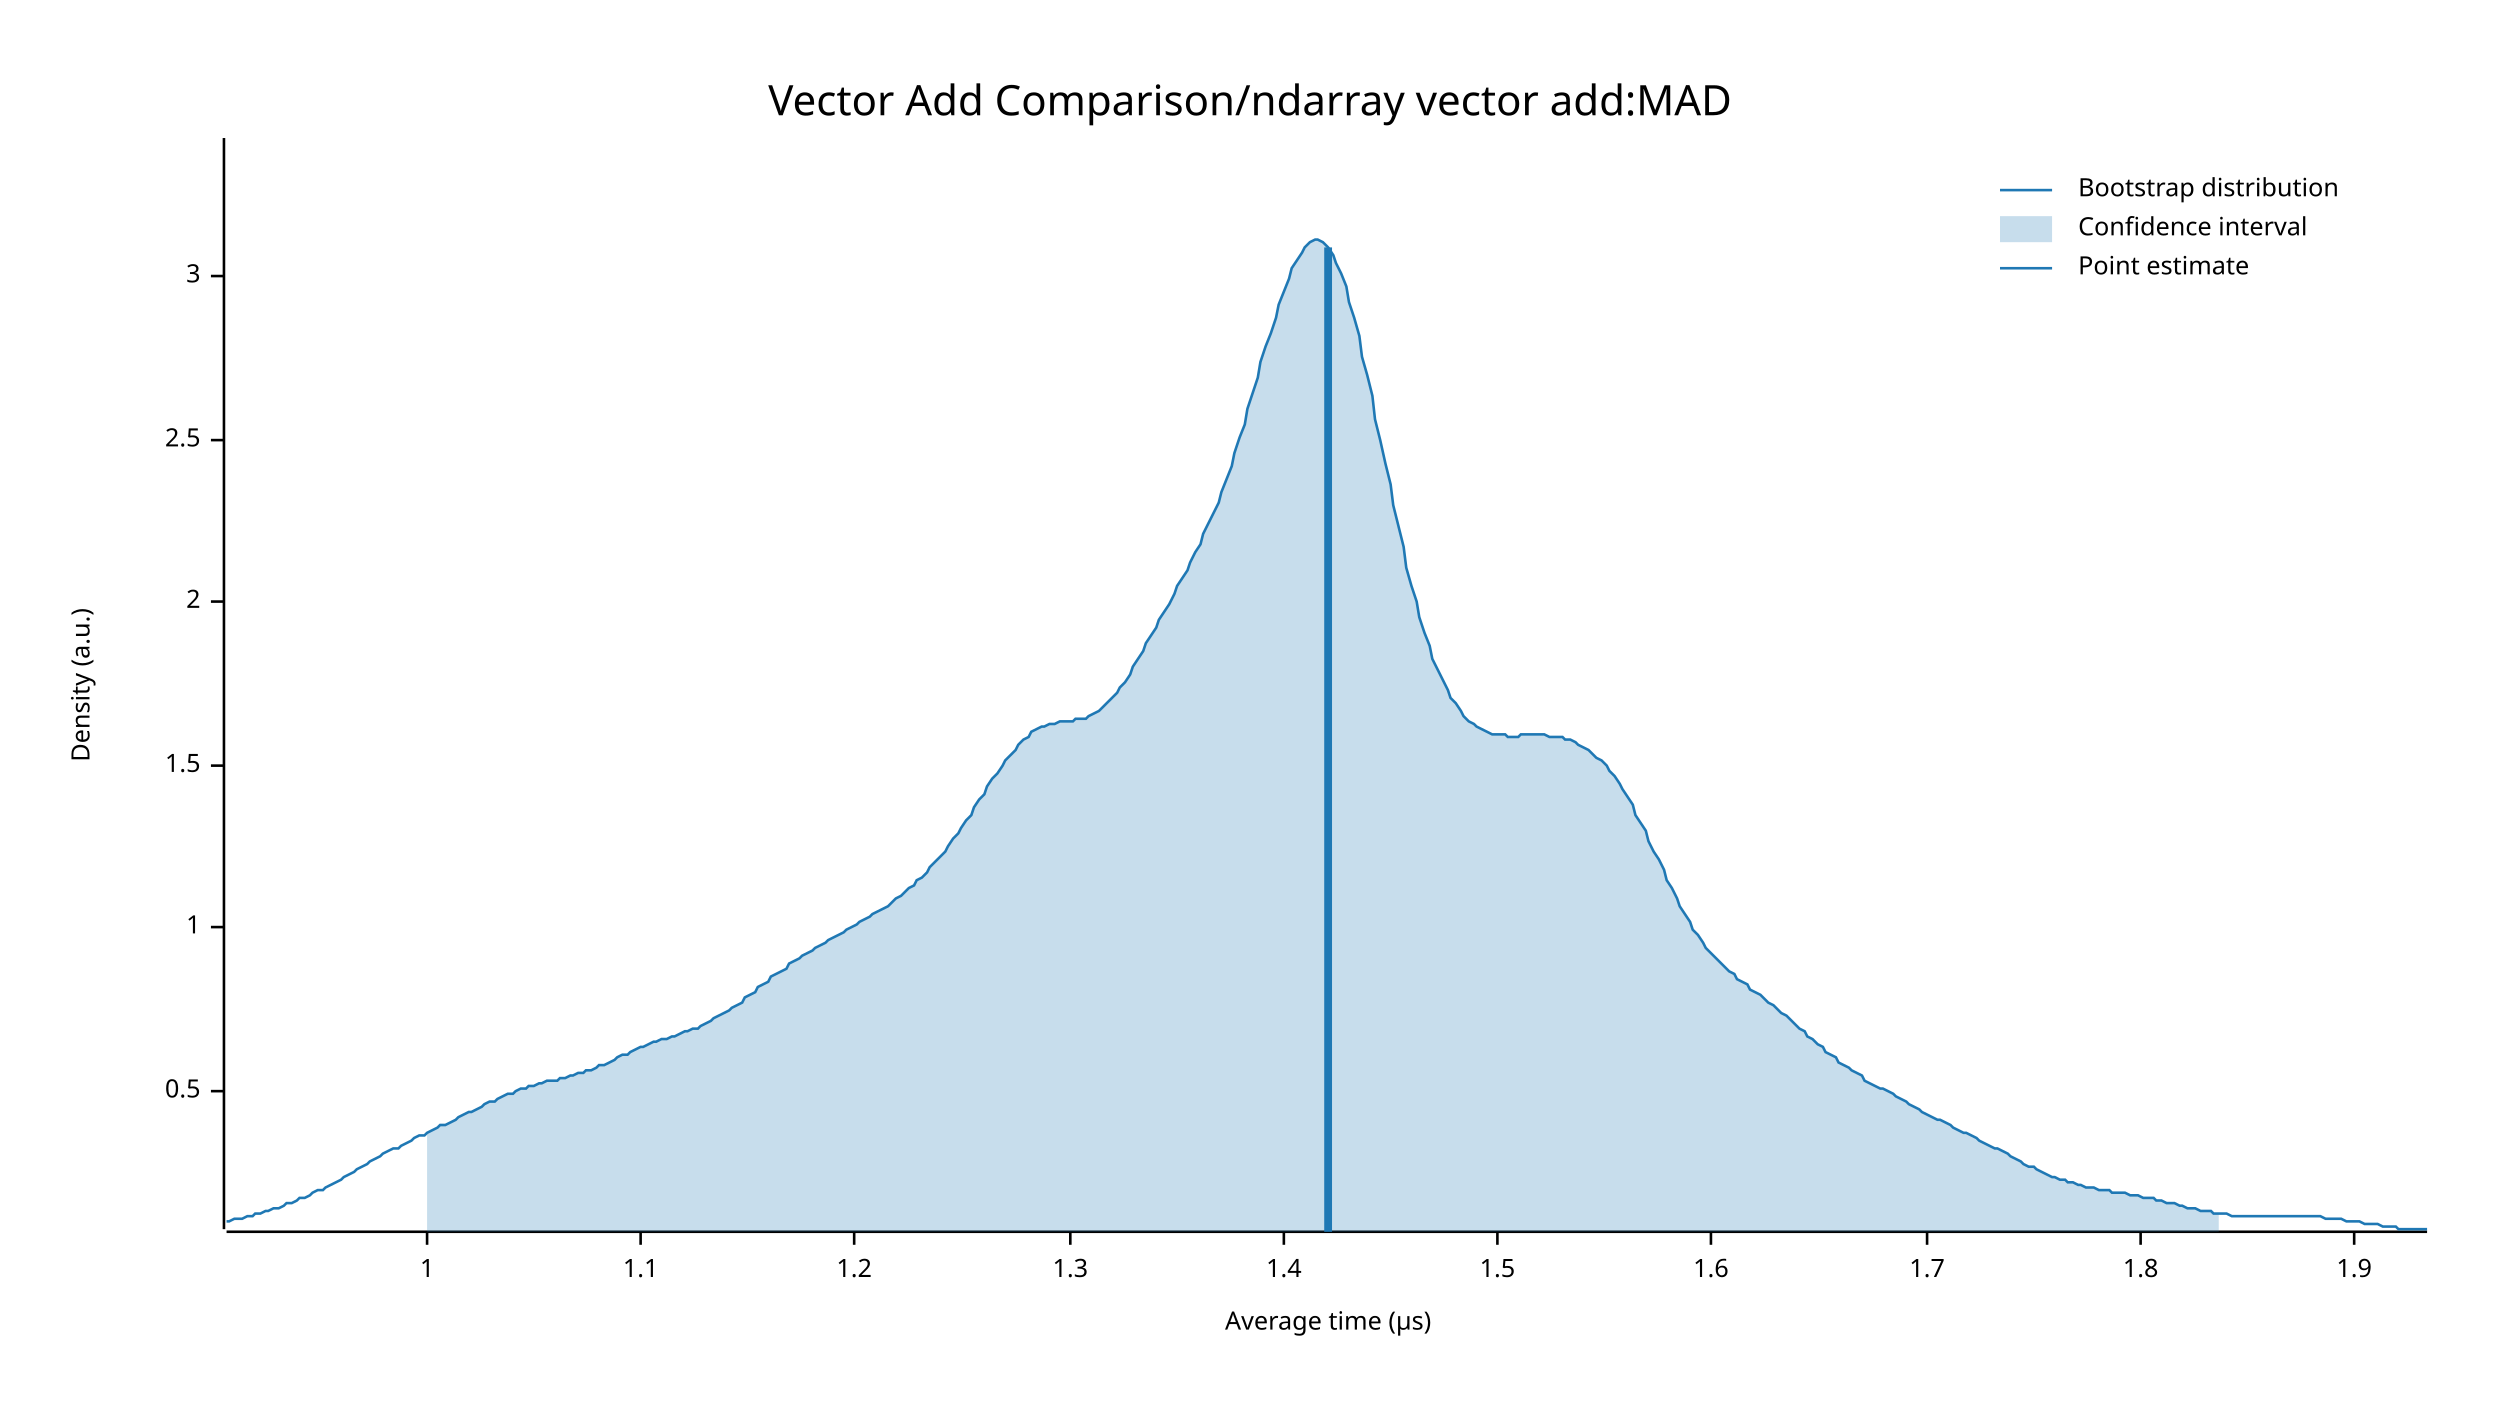
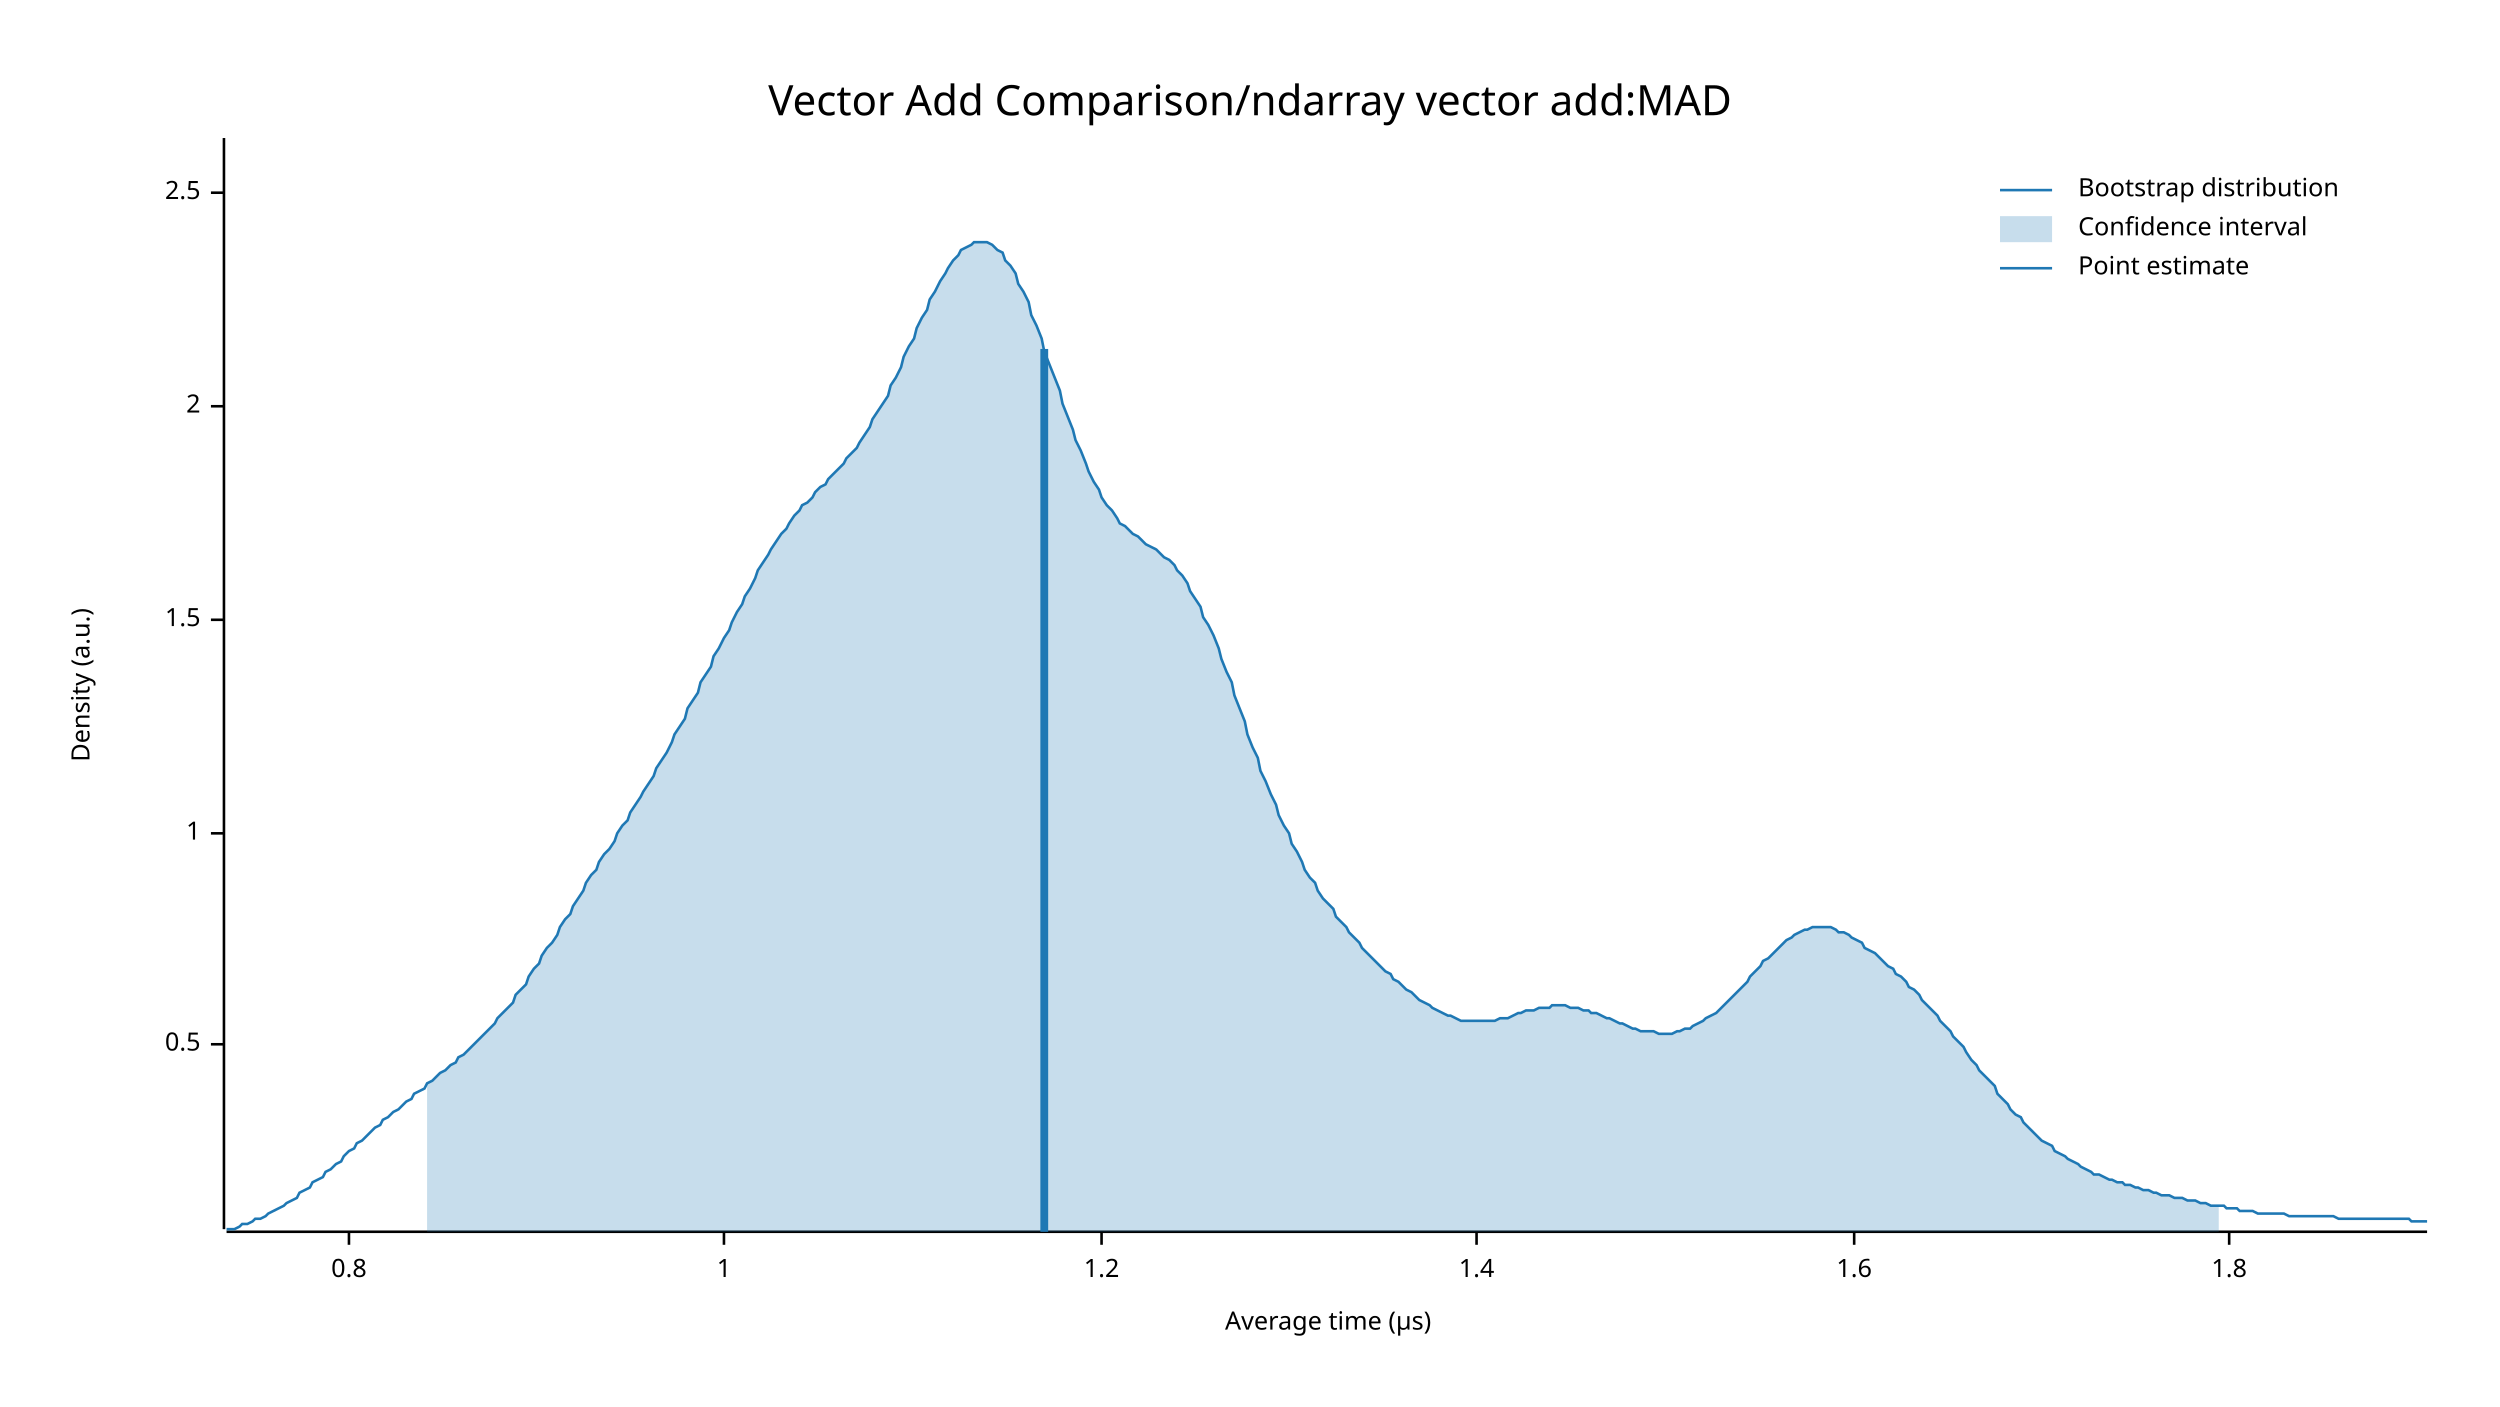
<svg xmlns="http://www.w3.org/2000/svg" width="960" height="540" viewBox="0 0 960 540">
  <text x="480" y="32" dy="0.76em" text-anchor="middle" font-family="sans-serif" font-size="16.129" opacity="1" fill="#000000">
Vector Add Comparison/ndarray vector add:MAD
</text>
  <text x="27" y="263" dy="0.76em" text-anchor="middle" font-family="sans-serif" font-size="9.677" opacity="1" fill="#000000" transform="rotate(270, 27, 263)">
Density (a.u.)
</text>
  <text x="510" y="513" dy="-0.5ex" text-anchor="middle" font-family="sans-serif" font-size="9.677" opacity="1" fill="#000000">
Average time (µs)
</text>
  <polyline fill="none" opacity="1" stroke="#000000" stroke-width="1" points="86,53 86,472 " />
-   <text x="77" y="419" dy="0.5ex" text-anchor="end" font-family="sans-serif" font-size="9.677" opacity="1" fill="#000000">
+   <text x="77" y="401" dy="0.5ex" text-anchor="end" font-family="sans-serif" font-size="9.677" opacity="1" fill="#000000">
0.5
</text>
-   <polyline fill="none" opacity="1" stroke="#000000" stroke-width="1" points="81,419 86,419 " />
-   <text x="77" y="356" dy="0.5ex" text-anchor="end" font-family="sans-serif" font-size="9.677" opacity="1" fill="#000000">
+   <polyline fill="none" opacity="1" stroke="#000000" stroke-width="1" points="81,401 86,401 " />
+   <text x="77" y="320" dy="0.5ex" text-anchor="end" font-family="sans-serif" font-size="9.677" opacity="1" fill="#000000">
1
</text>
-   <polyline fill="none" opacity="1" stroke="#000000" stroke-width="1" points="81,356 86,356 " />
-   <text x="77" y="294" dy="0.5ex" text-anchor="end" font-family="sans-serif" font-size="9.677" opacity="1" fill="#000000">
+   <polyline fill="none" opacity="1" stroke="#000000" stroke-width="1" points="81,320 86,320 " />
+   <text x="77" y="238" dy="0.5ex" text-anchor="end" font-family="sans-serif" font-size="9.677" opacity="1" fill="#000000">
1.5
</text>
-   <polyline fill="none" opacity="1" stroke="#000000" stroke-width="1" points="81,294 86,294 " />
-   <text x="77" y="231" dy="0.5ex" text-anchor="end" font-family="sans-serif" font-size="9.677" opacity="1" fill="#000000">
+   <polyline fill="none" opacity="1" stroke="#000000" stroke-width="1" points="81,238 86,238 " />
+   <text x="77" y="156" dy="0.5ex" text-anchor="end" font-family="sans-serif" font-size="9.677" opacity="1" fill="#000000">
2
</text>
-   <polyline fill="none" opacity="1" stroke="#000000" stroke-width="1" points="81,231 86,231 " />
-   <text x="77" y="169" dy="0.5ex" text-anchor="end" font-family="sans-serif" font-size="9.677" opacity="1" fill="#000000">
+   <polyline fill="none" opacity="1" stroke="#000000" stroke-width="1" points="81,156 86,156 " />
+   <text x="77" y="74" dy="0.5ex" text-anchor="end" font-family="sans-serif" font-size="9.677" opacity="1" fill="#000000">
2.5
</text>
-   <polyline fill="none" opacity="1" stroke="#000000" stroke-width="1" points="81,169 86,169 " />
-   <text x="77" y="106" dy="0.5ex" text-anchor="end" font-family="sans-serif" font-size="9.677" opacity="1" fill="#000000">
- 3
+   <polyline fill="none" opacity="1" stroke="#000000" stroke-width="1" points="81,74 86,74 " />
+   <polyline fill="none" opacity="1" stroke="#000000" stroke-width="1" points="87,473 932,473 " />
+   <text x="134" y="483" dy="0.76em" text-anchor="middle" font-family="sans-serif" font-size="9.677" opacity="1" fill="#000000">
+ 0.8
</text>
-   <polyline fill="none" opacity="1" stroke="#000000" stroke-width="1" points="81,106 86,106 " />
-   <polyline fill="none" opacity="1" stroke="#000000" stroke-width="1" points="87,473 932,473 " />
-   <text x="164" y="483" dy="0.76em" text-anchor="middle" font-family="sans-serif" font-size="9.677" opacity="1" fill="#000000">
+   <polyline fill="none" opacity="1" stroke="#000000" stroke-width="1" points="134,473 134,478 " />
+   <text x="278" y="483" dy="0.76em" text-anchor="middle" font-family="sans-serif" font-size="9.677" opacity="1" fill="#000000">
1
</text>
-   <polyline fill="none" opacity="1" stroke="#000000" stroke-width="1" points="164,473 164,478 " />
-   <text x="246" y="483" dy="0.76em" text-anchor="middle" font-family="sans-serif" font-size="9.677" opacity="1" fill="#000000">
- 1.1
- </text>
-   <polyline fill="none" opacity="1" stroke="#000000" stroke-width="1" points="246,473 246,478 " />
-   <text x="328" y="483" dy="0.76em" text-anchor="middle" font-family="sans-serif" font-size="9.677" opacity="1" fill="#000000">
+   <polyline fill="none" opacity="1" stroke="#000000" stroke-width="1" points="278,473 278,478 " />
+   <text x="423" y="483" dy="0.76em" text-anchor="middle" font-family="sans-serif" font-size="9.677" opacity="1" fill="#000000">
1.2
</text>
-   <polyline fill="none" opacity="1" stroke="#000000" stroke-width="1" points="328,473 328,478 " />
-   <text x="411" y="483" dy="0.76em" text-anchor="middle" font-family="sans-serif" font-size="9.677" opacity="1" fill="#000000">
- 1.3
- </text>
-   <polyline fill="none" opacity="1" stroke="#000000" stroke-width="1" points="411,473 411,478 " />
-   <text x="493" y="483" dy="0.76em" text-anchor="middle" font-family="sans-serif" font-size="9.677" opacity="1" fill="#000000">
+   <polyline fill="none" opacity="1" stroke="#000000" stroke-width="1" points="423,473 423,478 " />
+   <text x="567" y="483" dy="0.76em" text-anchor="middle" font-family="sans-serif" font-size="9.677" opacity="1" fill="#000000">
1.4
</text>
-   <polyline fill="none" opacity="1" stroke="#000000" stroke-width="1" points="493,473 493,478 " />
-   <text x="575" y="483" dy="0.76em" text-anchor="middle" font-family="sans-serif" font-size="9.677" opacity="1" fill="#000000">
- 1.5
- </text>
-   <polyline fill="none" opacity="1" stroke="#000000" stroke-width="1" points="575,473 575,478 " />
-   <text x="657" y="483" dy="0.76em" text-anchor="middle" font-family="sans-serif" font-size="9.677" opacity="1" fill="#000000">
+   <polyline fill="none" opacity="1" stroke="#000000" stroke-width="1" points="567,473 567,478 " />
+   <text x="712" y="483" dy="0.76em" text-anchor="middle" font-family="sans-serif" font-size="9.677" opacity="1" fill="#000000">
1.6
</text>
-   <polyline fill="none" opacity="1" stroke="#000000" stroke-width="1" points="657,473 657,478 " />
-   <text x="740" y="483" dy="0.76em" text-anchor="middle" font-family="sans-serif" font-size="9.677" opacity="1" fill="#000000">
- 1.7
- </text>
-   <polyline fill="none" opacity="1" stroke="#000000" stroke-width="1" points="740,473 740,478 " />
-   <text x="822" y="483" dy="0.76em" text-anchor="middle" font-family="sans-serif" font-size="9.677" opacity="1" fill="#000000">
+   <polyline fill="none" opacity="1" stroke="#000000" stroke-width="1" points="712,473 712,478 " />
+   <text x="856" y="483" dy="0.76em" text-anchor="middle" font-family="sans-serif" font-size="9.677" opacity="1" fill="#000000">
1.8
</text>
-   <polyline fill="none" opacity="1" stroke="#000000" stroke-width="1" points="822,473 822,478 " />
-   <text x="904" y="483" dy="0.76em" text-anchor="middle" font-family="sans-serif" font-size="9.677" opacity="1" fill="#000000">
- 1.9
- </text>
-   <polyline fill="none" opacity="1" stroke="#000000" stroke-width="1" points="904,473 904,478 " />
-   <polyline fill="none" opacity="1" stroke="#1F78B4" stroke-width="1" points="87,469 88,469 90,468 92,468 93,468 95,467 97,467 98,466 100,466 102,465 103,465 105,464 107,464 109,463 110,462 112,462 114,461 115,460 117,460 119,459 120,458 122,457 124,457 125,456 127,455 129,454 131,453 132,452 134,451 136,450 137,449 139,448 141,447 142,446 144,445 146,444 147,443 149,442 151,441 153,441 154,440 156,439 158,438 159,437 161,436 163,436 164,435 166,434 168,433 169,432 171,432 173,431 175,430 176,429 178,428 180,427 181,427 183,426 185,425 186,424 188,423 190,423 191,422 193,421 195,420 197,420 198,419 200,418 202,418 203,417 205,417 207,416 208,416 210,415 212,415 214,415 215,414 217,414 219,413 220,413 222,412 224,412 225,411 227,411 229,410 230,409 232,409 234,408 236,407 237,406 239,405 241,405 242,404 244,403 246,402 247,402 249,401 251,400 252,400 254,399 256,399 258,398 259,398 261,397 263,396 264,396 266,395 268,395 269,394 271,393 273,392 274,391 276,390 278,389 280,388 281,387 283,386 285,385 286,383 288,382 290,381 291,379 293,378 295,377 296,375 298,374 300,373 302,372 303,370 305,369 307,368 308,367 310,366 312,365 313,364 315,363 317,362 318,361 320,360 322,359 324,358 325,357 327,356 329,355 330,354 332,353 334,352 335,351 337,350 339,349 341,348 342,347 344,345 346,344 347,343 349,341 351,340 352,338 354,337 356,335 357,333 359,331 361,329 363,327 364,325 366,322 368,320 369,318 371,315 373,313 374,310 376,307 378,305 379,302 381,299 383,297 385,294 386,292 388,290 390,288 391,286 393,284 395,283 396,281 398,280 400,279 401,279 403,278 405,278 407,277 408,277 410,277 412,277 413,276 415,276 417,276 418,275 420,274 422,273 423,272 425,270 427,268 429,266 430,264 432,262 434,259 435,256 437,253 439,250 440,247 442,244 444,241 445,238 447,235 449,232 451,228 452,225 454,222 456,219 457,216 459,212 461,209 462,205 464,201 466,197 468,193 469,189 471,184 473,179 474,174 476,168 478,163 479,157 481,151 483,145 484,139 486,133 488,128 490,122 491,117 493,112 495,107 496,103 498,100 500,97 501,95 503,93 505,92 506,92 508,93 510,95 512,98 513,101 515,105 517,110 518,116 520,122 522,129 523,137 525,144 527,152 528,161 530,169 532,178 534,186 535,194 537,202 539,210 540,218 542,225 544,231 545,237 547,243 549,248 550,253 552,257 554,261 556,265 557,268 559,270 561,273 562,275 564,277 566,278 567,279 569,280 571,281 573,282 574,282 576,282 578,282 579,283 581,283 583,283 584,282 586,282 588,282 589,282 591,282 593,282 595,283 596,283 598,283 600,283 601,284 603,284 605,285 606,286 608,287 610,288 611,289 613,291 615,292 617,294 618,296 620,298 622,301 623,303 625,306 627,309 628,313 630,316 632,319 633,323 635,327 637,330 639,334 640,338 642,341 644,345 645,348 647,351 649,354 650,357 652,359 654,362 655,364 657,366 659,368 661,370 662,371 664,373 666,374 667,376 669,377 671,378 672,380 674,381 676,382 677,383 679,385 681,386 683,388 684,389 686,390 688,392 689,393 691,395 693,396 694,398 696,399 698,401 700,402 701,404 703,405 705,406 706,408 708,409 710,410 711,411 713,412 715,413 716,415 718,416 720,417 722,418 723,418 725,419 727,420 728,421 730,422 732,423 733,424 735,425 737,426 738,427 740,428 742,429 744,430 745,430 747,431 749,432 750,433 752,434 754,435 755,435 757,436 759,437 760,438 762,439 764,440 766,441 767,441 769,442 771,443 772,444 774,445 776,446 777,447 779,448 781,448 782,449 784,450 786,451 788,452 789,452 791,453 793,453 794,454 796,454 798,455 799,455 801,456 803,456 804,456 806,457 808,457 810,457 811,458 813,458 815,458 816,458 818,459 820,459 821,459 823,460 825,460 827,460 828,461 830,461 832,462 833,462 835,462 837,463 838,463 840,464 842,464 843,464 845,465 847,465 849,465 850,466 852,466 854,466 855,466 857,467 859,467 860,467 862,467 864,467 865,467 867,467 869,467 871,467 872,467 874,467 876,467 877,467 879,467 881,467 882,467 884,467 886,467 887,467 889,467 891,467 893,468 894,468 896,468 898,468 899,468 901,469 903,469 904,469 906,469 908,470 909,470 911,470 913,470 915,471 916,471 918,471 920,471 921,472 923,472 925,472 926,472 928,472 930,472 932,472 " />
-   <polygon opacity="0.25" fill="#1F78B4" points="164,435 166,434 168,433 169,432 171,432 173,431 175,430 176,429 178,428 180,427 181,427 183,426 185,425 186,424 188,423 190,423 191,422 193,421 195,420 197,420 198,419 200,418 202,418 203,417 205,417 207,416 208,416 210,415 212,415 214,415 215,414 217,414 219,413 220,413 222,412 224,412 225,411 227,411 229,410 230,409 232,409 234,408 236,407 237,406 239,405 241,405 242,404 244,403 246,402 247,402 249,401 251,400 252,400 254,399 256,399 258,398 259,398 261,397 263,396 264,396 266,395 268,395 269,394 271,393 273,392 274,391 276,390 278,389 280,388 281,387 283,386 285,385 286,383 288,382 290,381 291,379 293,378 295,377 296,375 298,374 300,373 302,372 303,370 305,369 307,368 308,367 310,366 312,365 313,364 315,363 317,362 318,361 320,360 322,359 324,358 325,357 327,356 329,355 330,354 332,353 334,352 335,351 337,350 339,349 341,348 342,347 344,345 346,344 347,343 349,341 351,340 352,338 354,337 356,335 357,333 359,331 361,329 363,327 364,325 366,322 368,320 369,318 371,315 373,313 374,310 376,307 378,305 379,302 381,299 383,297 385,294 386,292 388,290 390,288 391,286 393,284 395,283 396,281 398,280 400,279 401,279 403,278 405,278 407,277 408,277 410,277 412,277 413,276 415,276 417,276 418,275 420,274 422,273 423,272 425,270 427,268 429,266 430,264 432,262 434,259 435,256 437,253 439,250 440,247 442,244 444,241 445,238 447,235 449,232 451,228 452,225 454,222 456,219 457,216 459,212 461,209 462,205 464,201 466,197 468,193 469,189 471,184 473,179 474,174 476,168 478,163 479,157 481,151 483,145 484,139 486,133 488,128 490,122 491,117 493,112 495,107 496,103 498,100 500,97 501,95 503,93 505,92 506,92 508,93 510,95 512,98 513,101 515,105 517,110 518,116 520,122 522,129 523,137 525,144 527,152 528,161 530,169 532,178 534,186 535,194 537,202 539,210 540,218 542,225 544,231 545,237 547,243 549,248 550,253 552,257 554,261 556,265 557,268 559,270 561,273 562,275 564,277 566,278 567,279 569,280 571,281 573,282 574,282 576,282 578,282 579,283 581,283 583,283 584,282 586,282 588,282 589,282 591,282 593,282 595,283 596,283 598,283 600,283 601,284 603,284 605,285 606,286 608,287 610,288 611,289 613,291 615,292 617,294 618,296 620,298 622,301 623,303 625,306 627,309 628,313 630,316 632,319 633,323 635,327 637,330 639,334 640,338 642,341 644,345 645,348 647,351 649,354 650,357 652,359 654,362 655,364 657,366 659,368 661,370 662,371 664,373 666,374 667,376 669,377 671,378 672,380 674,381 676,382 677,383 679,385 681,386 683,388 684,389 686,390 688,392 689,393 691,395 693,396 694,398 696,399 698,401 700,402 701,404 703,405 705,406 706,408 708,409 710,410 711,411 713,412 715,413 716,415 718,416 720,417 722,418 723,418 725,419 727,420 728,421 730,422 732,423 733,424 735,425 737,426 738,427 740,428 742,429 744,430 745,430 747,431 749,432 750,433 752,434 754,435 755,435 757,436 759,437 760,438 762,439 764,440 766,441 767,441 769,442 771,443 772,444 774,445 776,446 777,447 779,448 781,448 782,449 784,450 786,451 788,452 789,452 791,453 793,453 794,454 796,454 798,455 799,455 801,456 803,456 804,456 806,457 808,457 810,457 811,458 813,458 815,458 816,458 818,459 820,459 821,459 823,460 825,460 827,460 828,461 830,461 832,462 833,462 835,462 837,463 838,463 840,464 842,464 843,464 845,465 847,465 849,465 850,466 852,466 852,473 164,473 " />
-   <polyline fill="none" opacity="1" stroke="#1F78B4" stroke-width="3" points="510,473 510,95 " />
+   <polyline fill="none" opacity="1" stroke="#000000" stroke-width="1" points="856,473 856,478 " />
+   <polyline fill="none" opacity="1" stroke="#1F78B4" stroke-width="1" points="87,472 88,472 90,472 92,471 93,470 95,470 97,469 98,468 100,468 102,467 103,466 105,465 107,464 109,463 110,462 112,461 114,460 115,458 117,457 119,456 120,454 122,453 124,452 125,450 127,449 129,447 131,446 132,444 134,442 136,441 137,439 139,438 141,436 142,435 144,433 146,432 147,430 149,429 151,427 153,426 154,425 156,423 158,422 159,420 161,419 163,418 164,416 166,415 168,413 169,412 171,411 173,409 175,408 176,406 178,405 180,403 181,402 183,400 185,398 186,397 188,395 190,393 191,391 193,389 195,387 197,385 198,382 200,380 202,378 203,375 205,372 207,370 208,367 210,364 212,362 214,359 215,356 217,353 219,351 220,348 222,345 224,342 225,339 227,336 229,334 230,331 232,328 234,326 236,323 237,320 239,317 241,315 242,312 244,309 246,306 247,304 249,301 251,298 252,295 254,292 256,289 258,285 259,282 261,279 263,276 264,272 266,269 268,266 269,262 271,259 273,256 274,252 276,249 278,245 280,242 281,239 283,235 285,232 286,229 288,226 290,222 291,219 293,216 295,213 296,211 298,208 300,205 302,203 303,201 305,198 307,196 308,194 310,193 312,191 313,189 315,187 317,186 318,184 320,182 322,180 324,178 325,176 327,174 329,172 330,170 332,167 334,164 335,161 337,158 339,155 341,152 342,148 344,145 346,141 347,137 349,133 351,130 352,126 354,122 356,119 357,115 359,112 361,108 363,105 364,103 366,100 368,98 369,96 371,95 373,94 374,93 376,93 378,93 379,93 381,94 383,96 385,97 386,100 388,102 390,105 391,109 393,112 395,116 396,121 398,125 400,130 401,135 403,140 405,145 407,150 408,155 410,160 412,165 413,169 415,173 417,178 418,181 420,185 422,188 423,191 425,194 427,196 429,199 430,201 432,202 434,204 435,205 437,206 439,208 440,209 442,210 444,211 445,212 447,214 449,215 451,217 452,219 454,221 456,224 457,227 459,230 461,233 462,237 464,240 466,244 468,249 469,253 471,258 473,262 474,267 476,272 478,277 479,282 481,287 483,291 484,296 486,300 488,305 490,309 491,313 493,317 495,320 496,324 498,327 500,331 501,334 503,337 505,339 506,342 508,345 510,347 512,349 513,352 515,354 517,356 518,358 520,360 522,362 523,364 525,366 527,368 528,369 530,371 532,373 534,374 535,376 537,377 539,379 540,380 542,381 544,383 545,384 547,385 549,386 550,387 552,388 554,389 556,390 557,390 559,391 561,392 562,392 564,392 566,392 567,392 569,392 571,392 573,392 574,392 576,391 578,391 579,391 581,390 583,389 584,389 586,388 588,388 589,388 591,387 593,387 595,387 596,386 598,386 600,386 601,386 603,387 605,387 606,387 608,388 610,388 611,389 613,389 615,390 617,391 618,391 620,392 622,393 623,393 625,394 627,395 628,395 630,396 632,396 633,396 635,396 637,397 639,397 640,397 642,397 644,396 645,396 647,395 649,395 650,394 652,393 654,392 655,391 657,390 659,389 661,387 662,386 664,384 666,382 667,381 669,379 671,377 672,375 674,373 676,371 677,369 679,368 681,366 683,364 684,363 686,361 688,360 689,359 691,358 693,357 694,357 696,356 698,356 700,356 701,356 703,356 705,357 706,358 708,358 710,359 711,360 713,361 715,362 716,364 718,365 720,366 722,368 723,369 725,371 727,372 728,374 730,375 732,377 733,379 735,380 737,382 738,384 740,386 742,388 744,390 745,392 747,394 749,396 750,398 752,400 754,402 755,404 757,407 759,409 760,411 762,413 764,415 766,417 767,420 769,422 771,424 772,426 774,428 776,429 777,431 779,433 781,435 782,436 784,438 786,439 788,440 789,442 791,443 793,444 794,445 796,446 798,447 799,448 801,449 803,450 804,451 806,451 808,452 810,453 811,453 813,454 815,454 816,455 818,455 820,456 821,456 823,457 825,457 827,458 828,458 830,459 832,459 833,459 835,460 837,460 838,460 840,461 842,461 843,461 845,462 847,462 849,463 850,463 852,463 854,463 855,464 857,464 859,464 860,465 862,465 864,465 865,465 867,466 869,466 871,466 872,466 874,466 876,466 877,466 879,467 881,467 882,467 884,467 886,467 887,467 889,467 891,467 893,467 894,467 896,467 898,468 899,468 901,468 903,468 904,468 906,468 908,468 909,468 911,468 913,468 915,468 916,468 918,468 920,468 921,468 923,468 925,468 926,469 928,469 930,469 932,469 " />
+   <polygon opacity="0.25" fill="#1F78B4" points="164,416 166,415 168,413 169,412 171,411 173,409 175,408 176,406 178,405 180,403 181,402 183,400 185,398 186,397 188,395 190,393 191,391 193,389 195,387 197,385 198,382 200,380 202,378 203,375 205,372 207,370 208,367 210,364 212,362 214,359 215,356 217,353 219,351 220,348 222,345 224,342 225,339 227,336 229,334 230,331 232,328 234,326 236,323 237,320 239,317 241,315 242,312 244,309 246,306 247,304 249,301 251,298 252,295 254,292 256,289 258,285 259,282 261,279 263,276 264,272 266,269 268,266 269,262 271,259 273,256 274,252 276,249 278,245 280,242 281,239 283,235 285,232 286,229 288,226 290,222 291,219 293,216 295,213 296,211 298,208 300,205 302,203 303,201 305,198 307,196 308,194 310,193 312,191 313,189 315,187 317,186 318,184 320,182 322,180 324,178 325,176 327,174 329,172 330,170 332,167 334,164 335,161 337,158 339,155 341,152 342,148 344,145 346,141 347,137 349,133 351,130 352,126 354,122 356,119 357,115 359,112 361,108 363,105 364,103 366,100 368,98 369,96 371,95 373,94 374,93 376,93 378,93 379,93 381,94 383,96 385,97 386,100 388,102 390,105 391,109 393,112 395,116 396,121 398,125 400,130 401,135 403,140 405,145 407,150 408,155 410,160 412,165 413,169 415,173 417,178 418,181 420,185 422,188 423,191 425,194 427,196 429,199 430,201 432,202 434,204 435,205 437,206 439,208 440,209 442,210 444,211 445,212 447,214 449,215 451,217 452,219 454,221 456,224 457,227 459,230 461,233 462,237 464,240 466,244 468,249 469,253 471,258 473,262 474,267 476,272 478,277 479,282 481,287 483,291 484,296 486,300 488,305 490,309 491,313 493,317 495,320 496,324 498,327 500,331 501,334 503,337 505,339 506,342 508,345 510,347 512,349 513,352 515,354 517,356 518,358 520,360 522,362 523,364 525,366 527,368 528,369 530,371 532,373 534,374 535,376 537,377 539,379 540,380 542,381 544,383 545,384 547,385 549,386 550,387 552,388 554,389 556,390 557,390 559,391 561,392 562,392 564,392 566,392 567,392 569,392 571,392 573,392 574,392 576,391 578,391 579,391 581,390 583,389 584,389 586,388 588,388 589,388 591,387 593,387 595,387 596,386 598,386 600,386 601,386 603,387 605,387 606,387 608,388 610,388 611,389 613,389 615,390 617,391 618,391 620,392 622,393 623,393 625,394 627,395 628,395 630,396 632,396 633,396 635,396 637,397 639,397 640,397 642,397 644,396 645,396 647,395 649,395 650,394 652,393 654,392 655,391 657,390 659,389 661,387 662,386 664,384 666,382 667,381 669,379 671,377 672,375 674,373 676,371 677,369 679,368 681,366 683,364 684,363 686,361 688,360 689,359 691,358 693,357 694,357 696,356 698,356 700,356 701,356 703,356 705,357 706,358 708,358 710,359 711,360 713,361 715,362 716,364 718,365 720,366 722,368 723,369 725,371 727,372 728,374 730,375 732,377 733,379 735,380 737,382 738,384 740,386 742,388 744,390 745,392 747,394 749,396 750,398 752,400 754,402 755,404 757,407 759,409 760,411 762,413 764,415 766,417 767,420 769,422 771,424 772,426 774,428 776,429 777,431 779,433 781,435 782,436 784,438 786,439 788,440 789,442 791,443 793,444 794,445 796,446 798,447 799,448 801,449 803,450 804,451 806,451 808,452 810,453 811,453 813,454 815,454 816,455 818,455 820,456 821,456 823,457 825,457 827,458 828,458 830,459 832,459 833,459 835,460 837,460 838,460 840,461 842,461 843,461 845,462 847,462 849,463 850,463 852,463 852,473 164,473 " />
+   <polyline fill="none" opacity="1" stroke="#1F78B4" stroke-width="3" points="401,473 401,134 " />
  <text x="798" y="68" dy="0.76em" text-anchor="start" font-family="sans-serif" font-size="9.677" opacity="1" fill="#000000">
Bootstrap distribution
</text>
  <text x="798" y="83" dy="0.76em" text-anchor="start" font-family="sans-serif" font-size="9.677" opacity="1" fill="#000000">
Confidence interval
</text>
  <text x="798" y="98" dy="0.76em" text-anchor="start" font-family="sans-serif" font-size="9.677" opacity="1" fill="#000000">
Point estimate
</text>
  <polyline fill="none" opacity="1" stroke="#1F78B4" stroke-width="1" points="768,73 788,73 " />
  <rect x="768" y="83" width="20" height="10" opacity="0.25" fill="#1F78B4" stroke="none" />
  <polyline fill="none" opacity="1" stroke="#1F78B4" stroke-width="1" points="768,103 788,103 " />
</svg>
